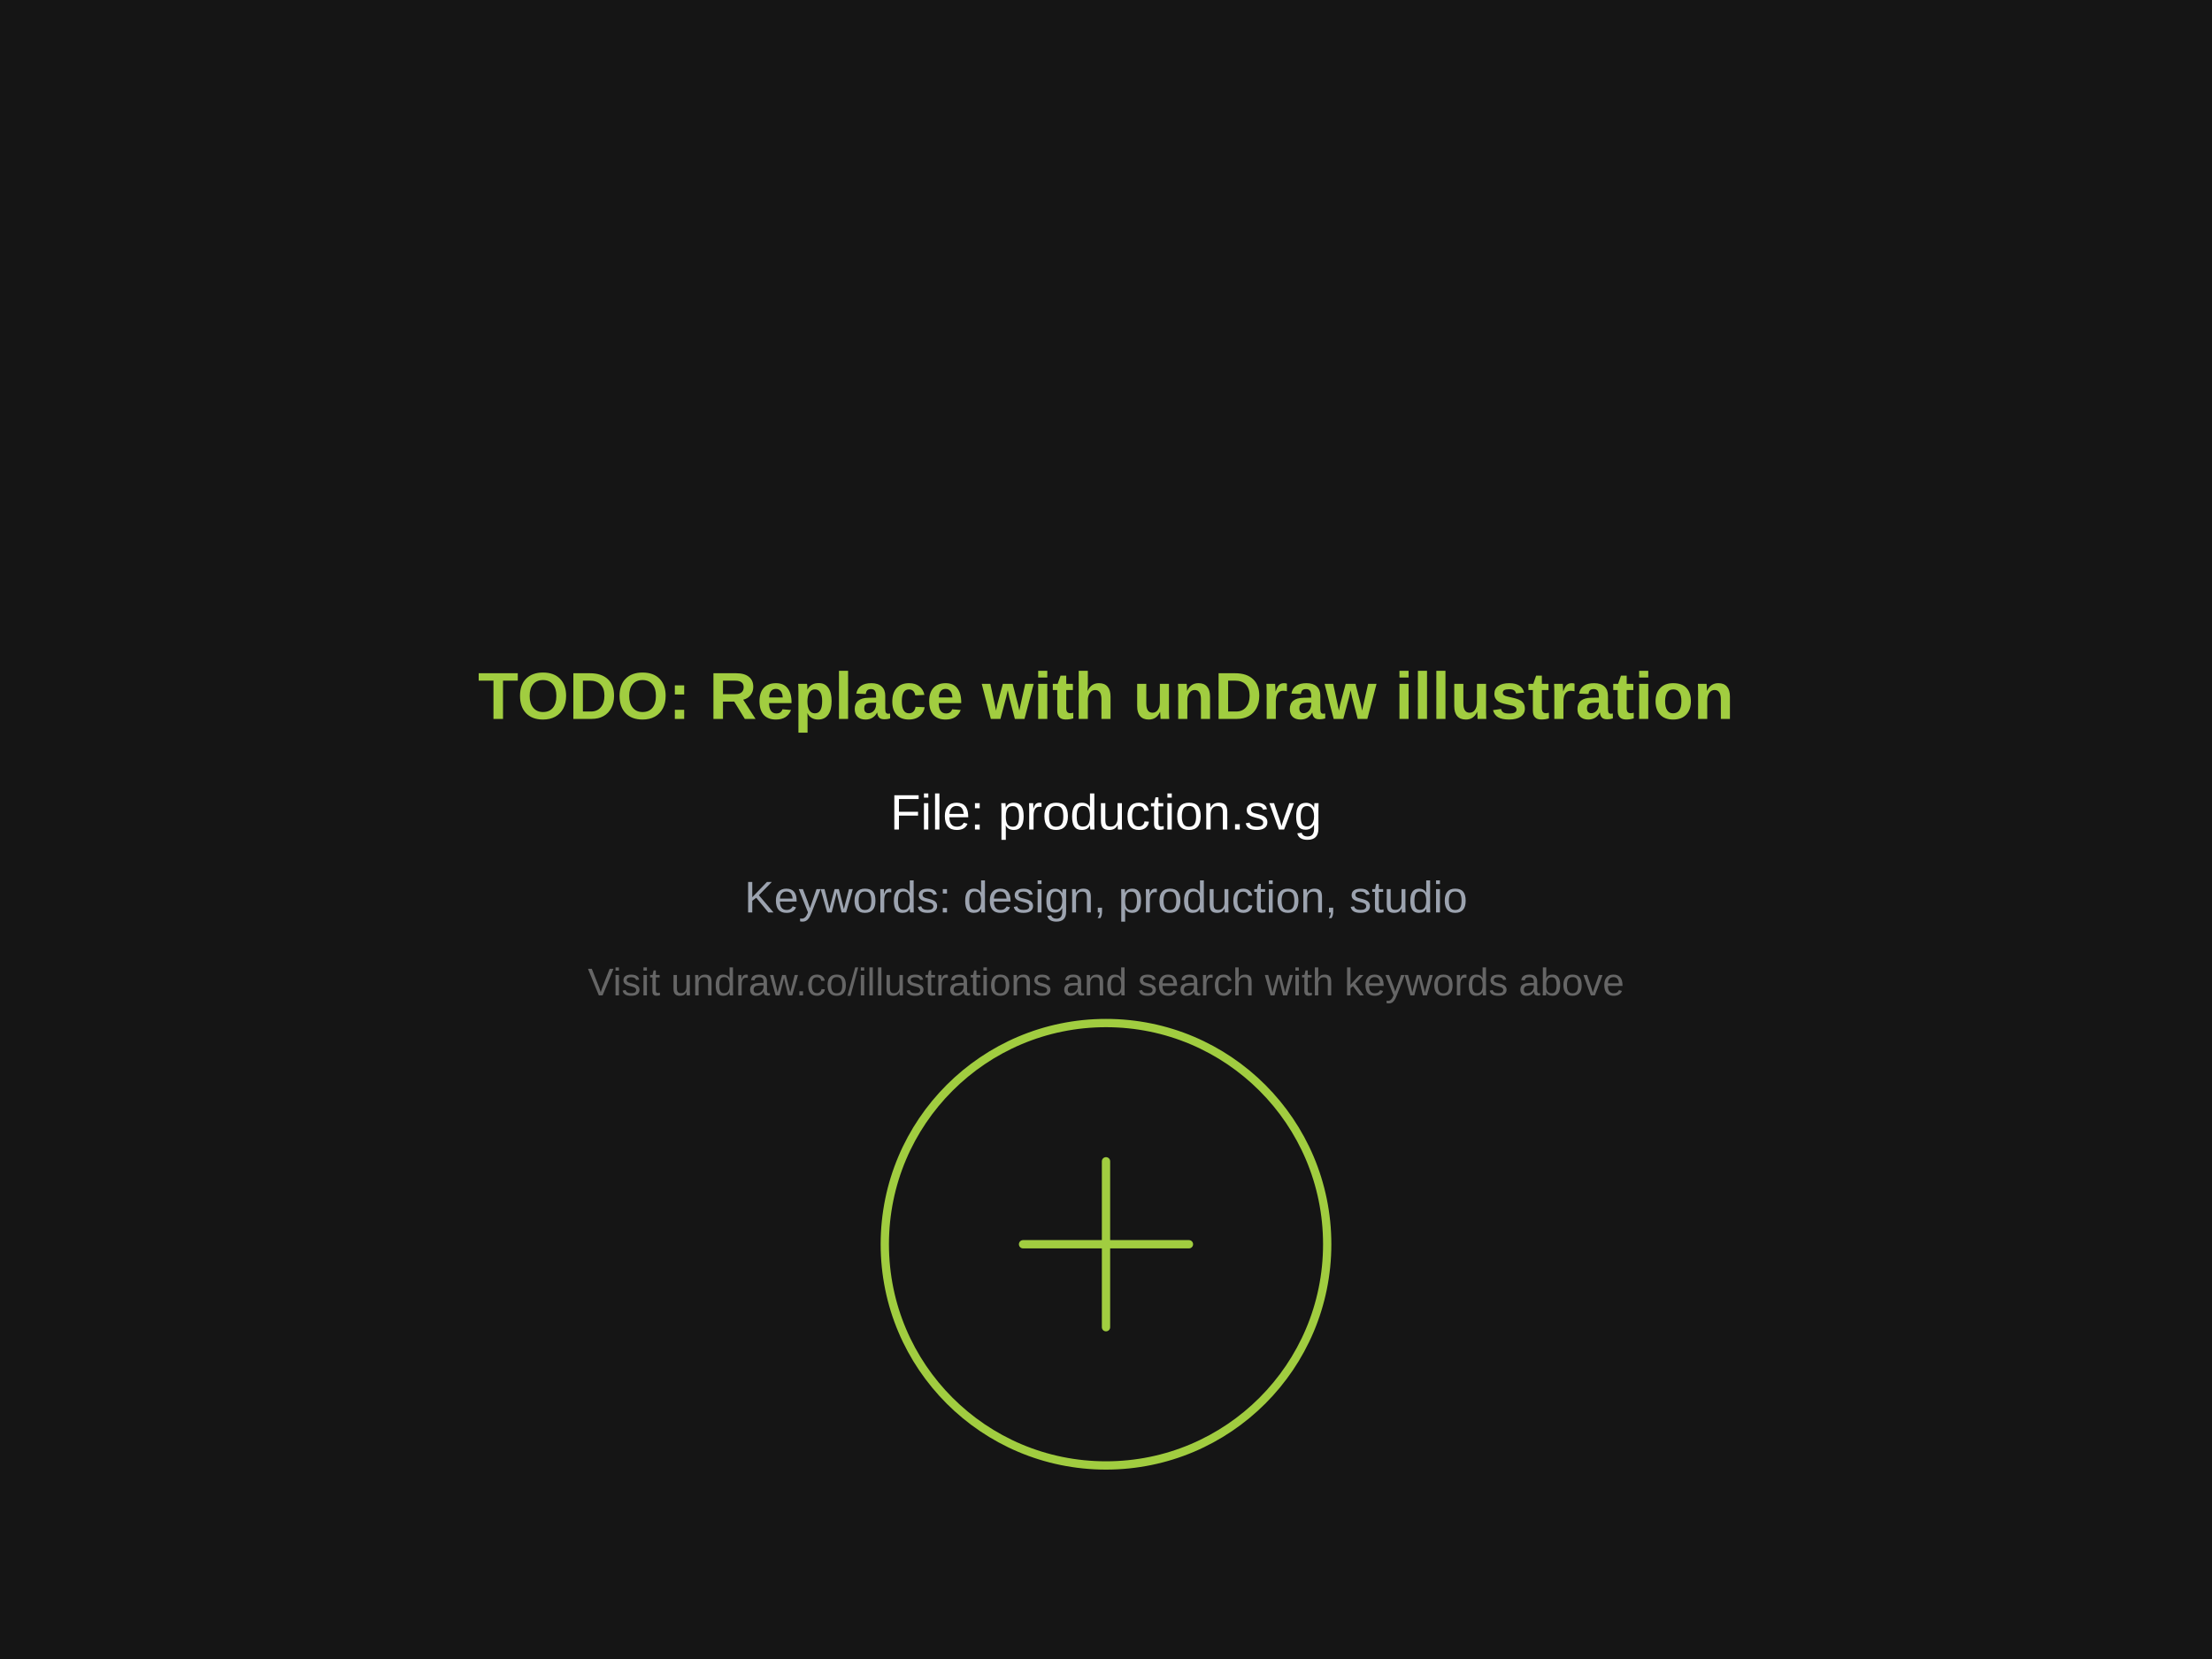
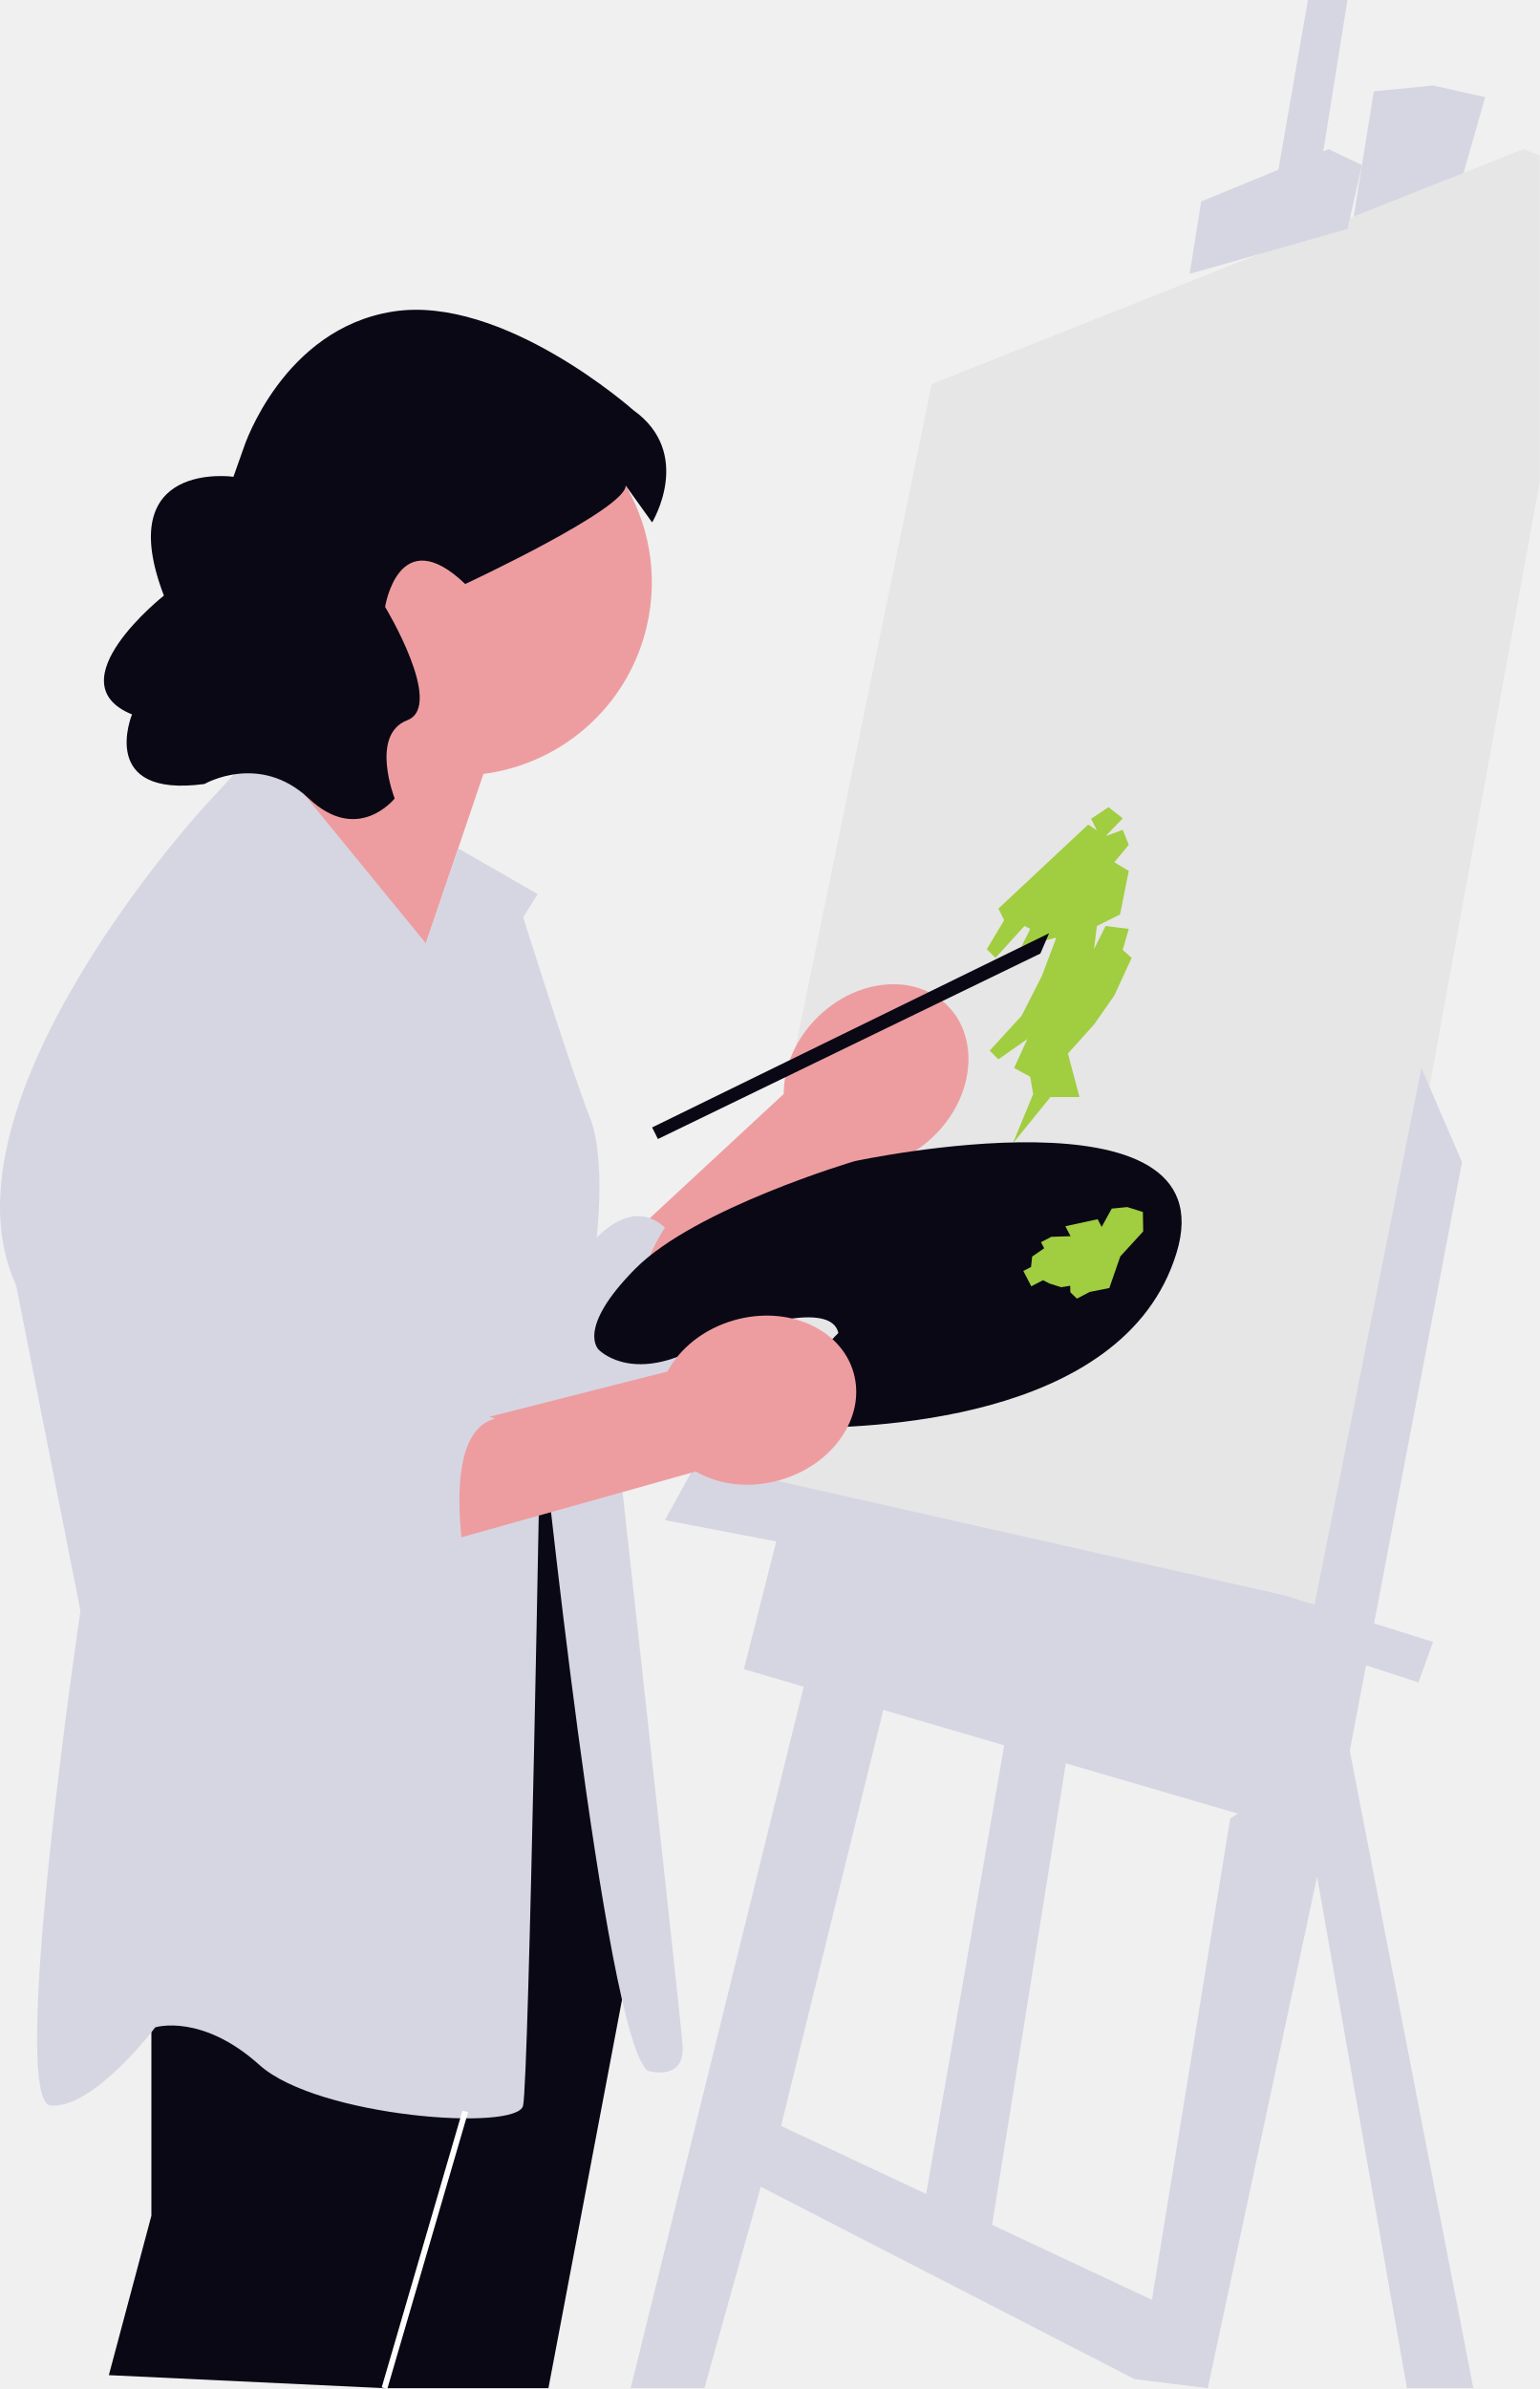
- <svg xmlns="http://www.w3.org/2000/svg" width="800" height="600" viewBox="0 0 800 600">
-   <rect width="800" height="600" fill="#151515" />
-   <text x="400" y="260" font-family="Arial, sans-serif" font-size="24" fill="#a1cd40" text-anchor="middle" font-weight="bold">
-     TODO: Replace with unDraw illustration
-   </text>
-   <text x="400" y="300" font-family="Arial, sans-serif" font-size="18" fill="#ffffff" text-anchor="middle">
-     File: production.svg
-   </text>
-   <text x="400" y="330" font-family="Arial, sans-serif" font-size="16" fill="#9ca3af" text-anchor="middle">
-     Keywords: design, production, studio
-   </text>
-   <text x="400" y="360" font-family="Arial, sans-serif" font-size="14" fill="#666666" text-anchor="middle">
-     Visit undraw.co/illustrations and search with keywords above
-   </text>
-   <circle cx="400" cy="450" r="80" fill="none" stroke="#a1cd40" stroke-width="3" />
-   <path d="M 400 420 L 400 480 M 370 450 L 430 450" stroke="#a1cd40" stroke-width="3" stroke-linecap="round" />
+ <svg xmlns="http://www.w3.org/2000/svg" width="531.4" height="824.28" viewBox="0 0 531.4 824.28" role="img" artist="Katerina Limpitsouni" source="https://undraw.co/">
+   <polygon points="52.25 674.25 52.25 764.494 37.566 819.5 132.715 824 189.274 824 217.658 674.25 199.769 480.228 127.612 484.032 52.25 674.25" fill="#090814" />
+   <polygon points="512.566 33.5 494.566 29.5 474.135 31.5 458.566 128.5 485.566 128.5 512.566 33.5" fill="#d6d6e3" />
+   <polygon points="451.398 0 318.066 766 341.066 776 465.04 0 451.398 0" fill="#d6d6e3" />
+   <polygon points="321.566 132.5 525.79 51.443 531.4 53.625 531.4 166.261 460.423 555.788 439.566 549.597 243.566 512.5 321.566 132.5" fill="#e6e6e6" />
+   <path d="M295.575,403.074l-93.36,90.965-30.34-25.145,98.617-91.455c-.042-9.128,3.981-18.948,11.802-26.601,13.686-13.391,33.764-15.065,44.846-3.739,11.082,11.326,8.972,31.363-4.714,44.754-7.822,7.653-17.727,11.461-26.852,11.221Z" fill="#ed9da0" />
+   <path d="M200.566,433.5s14.831-22.886,28.916-9.943c0,0-26.916,39.943,17.084,31.943,0,0,14.838,7.456,1.419,24.728s-40.419,16.272-40.419,16.272l-7-63Z" fill="#d6d6e3" />
+   <polygon points="414.566 69.5 410.566 94.5 465.04 79 470.047 56.974 458.566 51.443 414.566 69.5" fill="#d6d6e3" />
+   <polygon points="291.566 524.5 217.658 824 234.939 824 243.124 824 262.566 754.5 391.553 820.874 416.837 824 454.566 647.5 485.566 824 508.483 824 465.04 599.867 424.566 627.5 397.566 793.5 269.566 733.5 318.066 536.203 291.566 524.5" fill="#d6d6e3" />
+   <polygon points="494.566 566.5 489.566 580.5 443.566 565.5 229.482 524.5 240.396 504.654 443.566 550.5 494.566 566.5" fill="#d6d6e3" />
+   <polygon points="504.588 401 461.566 626.5 439.566 624.5 490.566 368.5 504.588 401" fill="#d6d6e3" />
+   <polygon points="439.566 629.36 256.733 575.933 269.76 524.5 458.566 565.5 439.566 629.36" fill="#d6d6e3" />
+   <polygon points="378.566 286.5 375.566 284.5 344.566 313.5 345.566 315.5 346.566 317.5 340.566 327.5 343.566 330.5 353.566 319.5 355.566 320.5 352.566 326.5 364.566 323.5 359.566 336.759 352.566 350.5 341.566 362.5 344.566 365.5 354.566 358.5 349.995 368.5 355.566 371.5 356.566 377.5 349.566 394.5 362.566 378.5 372.566 378.5 368.566 363.5 377.566 353.5 384.566 343.5 390.566 330.5 387.483 327.758 389.566 320.5 381.566 319.5 377.566 327.5 378.566 319.5 386.566 315.5 389.566 300.5 384.566 297.5 389.566 291.5 387.483 286.312 381.566 288.5 387.483 282.335 382.566 278.5 376.566 282.5 378.566 286.5" fill="#a1cd40" />
+   <path d="M92.8,189.263c6.461-36.208,41.051-60.324,77.26-53.863,36.208,6.461,60.324,41.051,53.863,77.26-5.24,29.365-28.982,50.773-57.083,54.371l-27.62,81.499-55.004-65.371s17.13-15.288,28.193-34c-15.597-14.898-23.682-37.071-19.609-59.896Z" fill="#ed9da0" />
+   <path d="M146.949,325.444l-56.383-68.944-20.241,22S-23.434,380.5,5.566,443.5l22.194,112.288s-25.194,169.712-10.194,170.712,36-27,36-27c0,0,16-5,36,13s88.923,23.052,90.961,14.026,6.039-238.026,6.039-238.026c0,0,22,215,37,226,0,0,13,4,12-9s-30-275-30-275c0,0,4-30-2-45s-23-69-23-69l5-8-27.43-15.788-11.187,32.732Z" fill="#d6d6e3" />
+   <rect x="96.901" y="775.25" width="99.478" height="2" transform="translate(-639.5979 699.4598) rotate(-73.72413)" fill="#fff" />
+   <path d="M160.566,201.5s55.752-25.983,55.376-33.992l9.124,12.739s14.5-23.747-6.5-38.747c0,0-45-40-83-34s-51.351,46.693-51.351,46.693l-3.649,10.307s-42-6-24,41c0,0-38,30-11,41,0,0-12,29,25,24,0,0,19-11,36,5s29.647,0,29.647,0c0,0-8.647-22,4.353-27s-7.656-39.099-7.656-39.099c0,0,4.656-29.901,27.656-7.901Z" fill="#090814" />
+   <path d="M289.341,459.918s-33.452,33.196-13.33,32.868,111.724-.817,130.026-60.432c18.303-59.615-111.114-31.709-111.114-31.709,0,0-55.036,16.246-75.717,37.157s-12.516,27.935-12.516,27.935c0,0,10.012,10.572,30.875.839s49.358-17.8,51.775-6.657Z" fill="#090814" />
+   <polygon points="382.864 444.415 386.64 433.51 394.551 424.883 394.442 418.175 389.047 416.474 383.688 417.009 380.213 423.327 378.828 420.666 367.685 423.084 369.475 426.522 362.825 426.741 359.277 428.588 360.371 430.691 356.227 433.558 355.838 437.142 353.177 438.527 355.931 443.818 359.979 441.711 362.193 442.853 366.239 444.129 369.362 443.631 369.398 445.867 371.67 448.066 376.105 445.758 382.864 444.415" fill="#a1cd40" />
+   <path d="M240.11,507.723l-125.5,35.222-14.615-36.595,130.35-33.137c4.33-8.036,12.56-14.735,23.089-17.715,18.424-5.213,36.857,2.922,41.171,18.169,4.314,15.247-7.124,31.834-25.548,37.047-10.53,2.979-21.05,1.585-28.948-2.991Z" fill="#ed9da0" />
+   <path d="M27.271,406.933s-7.366,124.462,58.758,147.538c66.125,23.076,78.846,7.436,78.846,7.436,0,0-17.628-66.318,5.975-72.423l-37.795-13.604-31.921-83.156" fill="#d6d6e3" />
+   <polygon points="225.066 389 362.066 322 359.066 329 227.066 393 225.066 389" fill="#090814" />
</svg>
